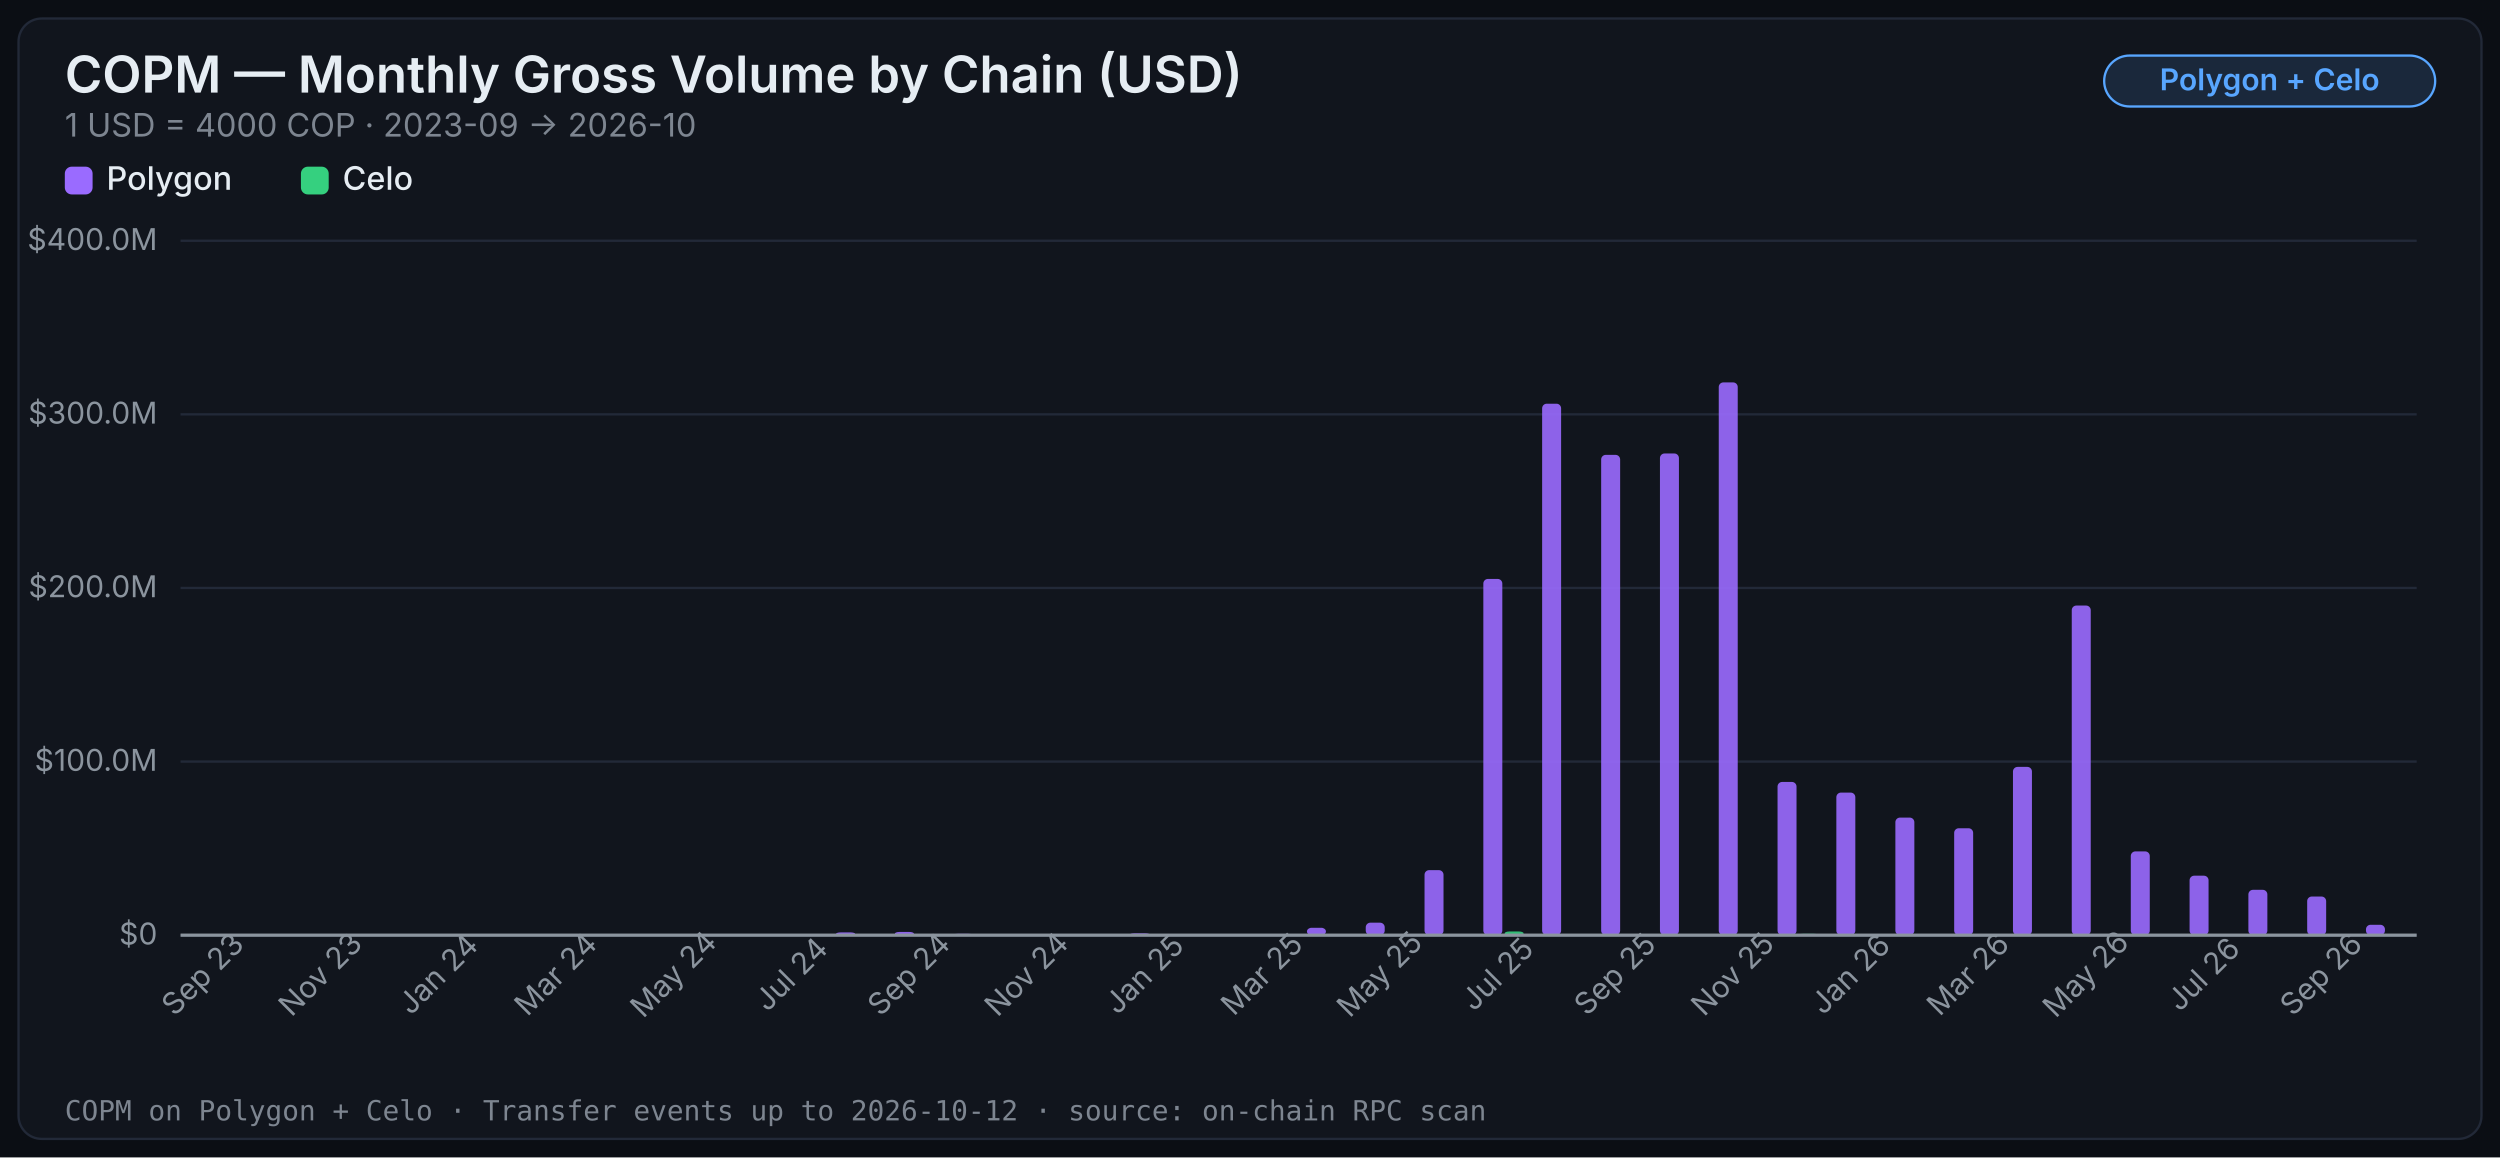
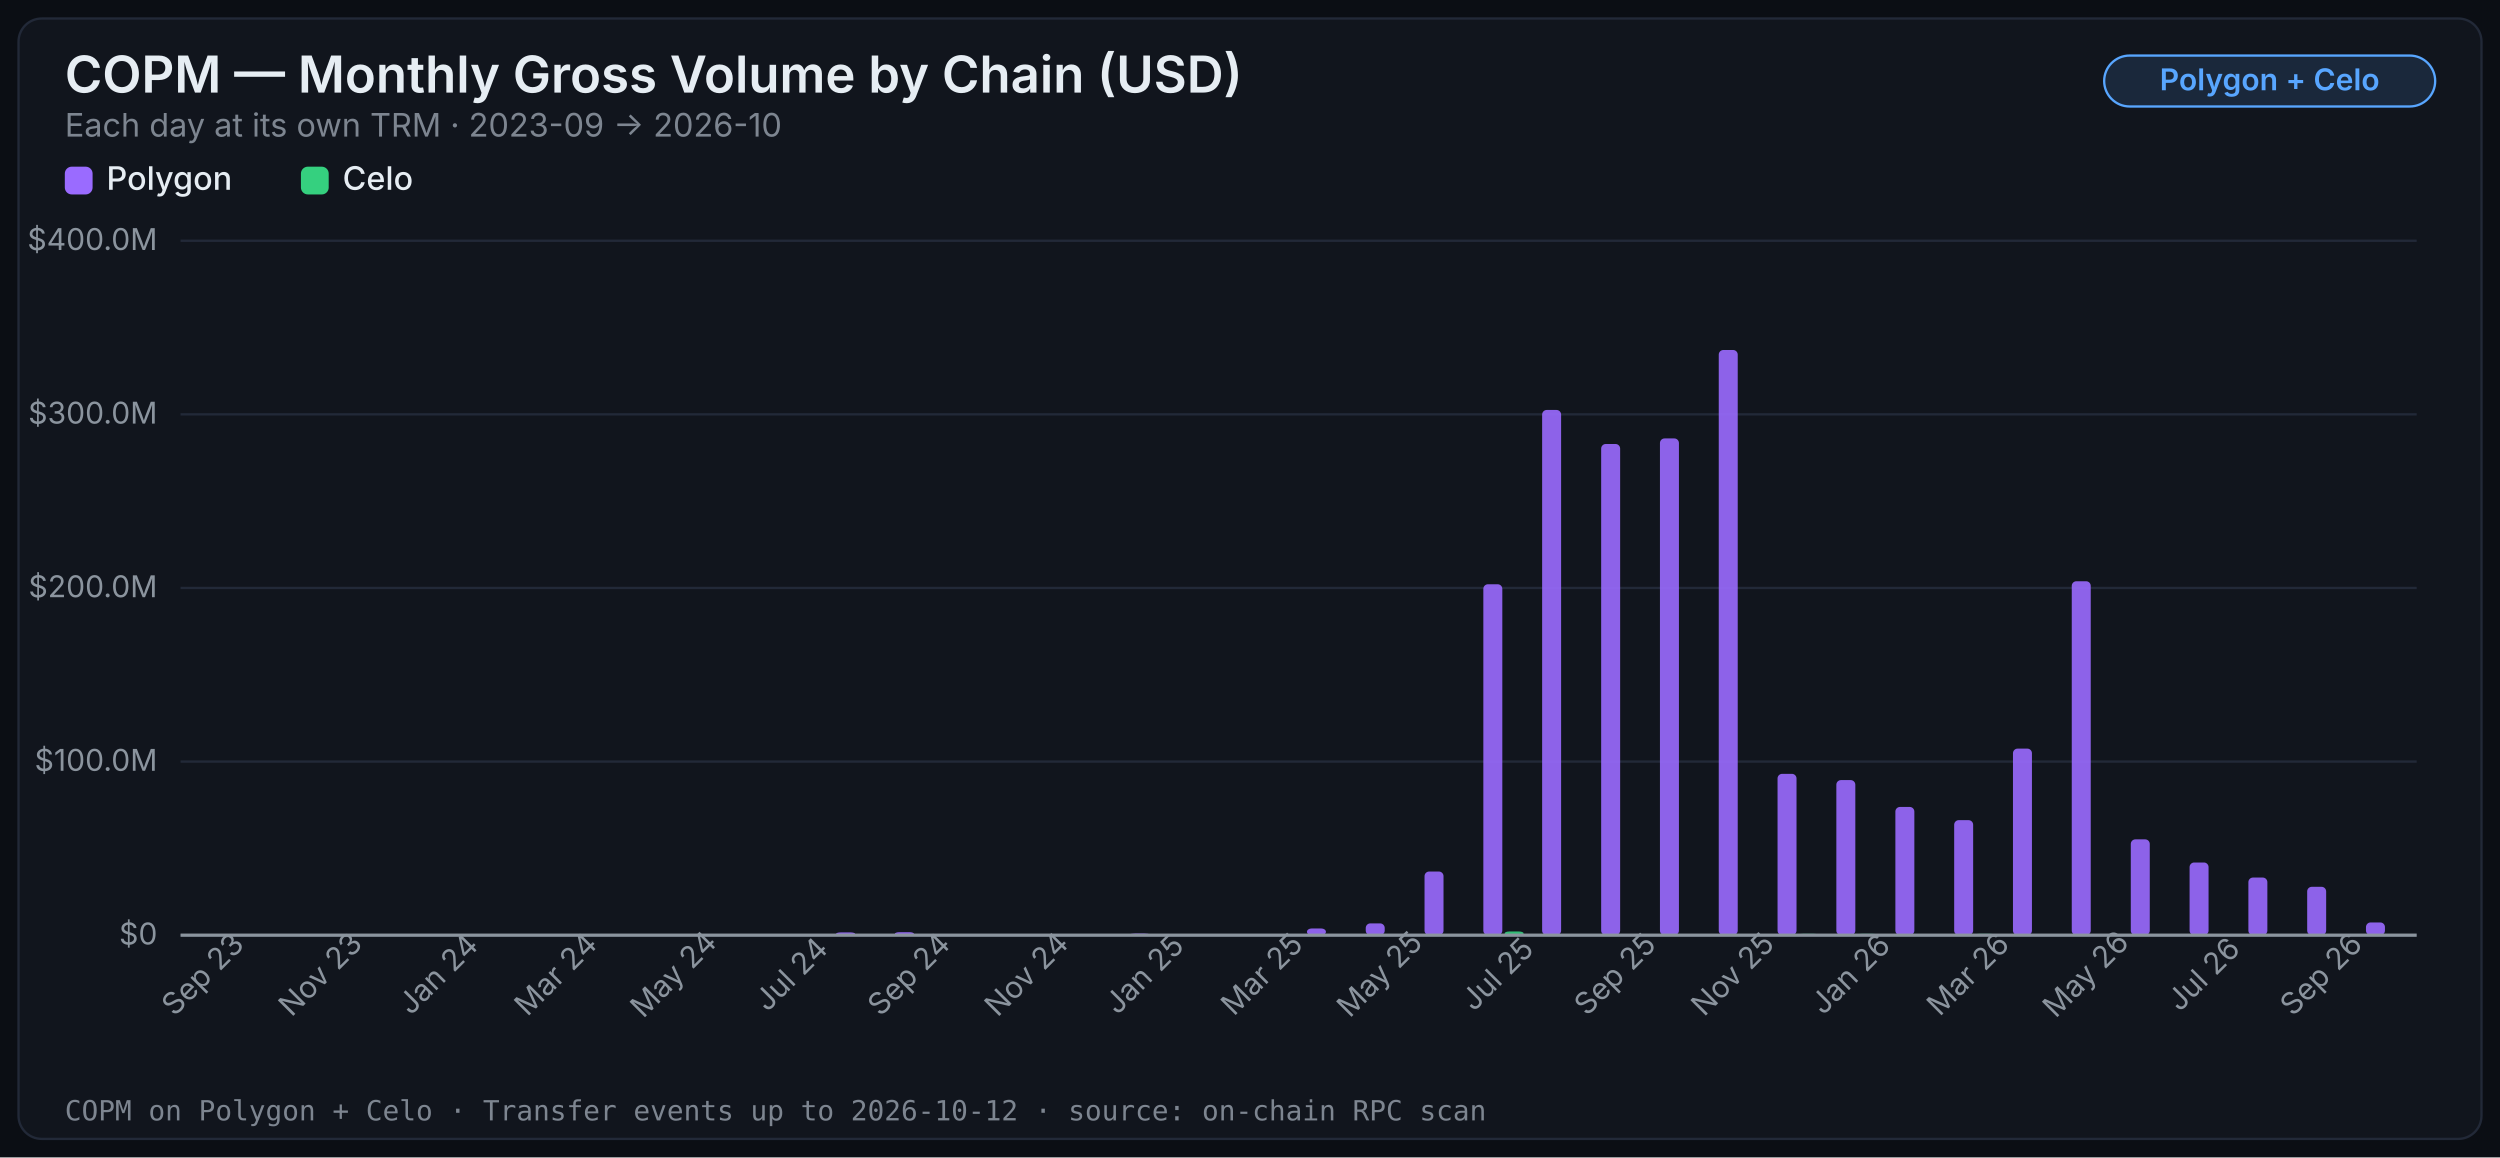
<svg xmlns="http://www.w3.org/2000/svg" width="1080" height="500" viewBox="0 0 1080 500" role="img" aria-label="COPM — Monthly Gross Volume by Chain (USD)">
  <style>
    .title { font: 600 22px -apple-system, 'Segoe UI', system-ui, sans-serif; fill: #e6edf3; }
    .subtitle { font: 400 14px -apple-system, 'Segoe UI', system-ui, sans-serif; fill: #7d8590; }
    .axis { font: 400 13px -apple-system, 'Segoe UI', system-ui, sans-serif; fill: #8b949e; }
    .label { font: 500 14px -apple-system, 'Segoe UI', system-ui, sans-serif; fill: #e6edf3; }
    .annot { font: 600 13px -apple-system, 'Segoe UI', system-ui, sans-serif; }
    .badge { font: 600 13px -apple-system, 'Segoe UI', system-ui, sans-serif; }
    .footer { font: 400 12px ui-monospace, 'SF Mono', Menlo, monospace; fill: #7d8590; }
  </style>
  <defs />
  <rect width="1080" height="500" fill="#0b0e14" />
  <rect x="8" y="8" width="1064" height="484" rx="10" fill="#11151d" stroke="#222938" stroke-width="1" />
  <text x="28" y="40" class="title">COPM — Monthly Gross Volume by Chain (USD)</text>
  <rect x="909" y="24" width="143" height="22" rx="11" fill="#58a6ff22" stroke="#58a6ff" stroke-width="1" />
  <text x="980.5" y="39" class="badge" fill="#58a6ff" text-anchor="middle">Polygon + Celo</text>
-   <text x="28" y="59" class="subtitle">1 USD = 4000 COP · 2023-09 → 2026-10</text>
+   <text x="28" y="59" class="subtitle">Each day at its own TRM · 2023-09 → 2026-10</text>
  <line x1="78" y1="404" x2="1044" y2="404" stroke="#222938" stroke-width="1" />
  <text x="68" y="408" class="axis" text-anchor="end">$0</text>
  <line x1="78" y1="329" x2="1044" y2="329" stroke="#222938" stroke-width="1" />
  <text x="68" y="333" class="axis" text-anchor="end">$100.0M</text>
  <line x1="78" y1="254" x2="1044" y2="254" stroke="#222938" stroke-width="1" />
  <text x="68" y="258" class="axis" text-anchor="end">$200.0M</text>
  <line x1="78" y1="179" x2="1044" y2="179" stroke="#222938" stroke-width="1" />
  <text x="68" y="183" class="axis" text-anchor="end">$300.0M</text>
  <line x1="78" y1="104" x2="1044" y2="104" stroke="#222938" stroke-width="1" />
  <text x="68" y="108" class="axis" text-anchor="end">$400.0M</text>
  <rect x="28" y="72" width="12" height="12" rx="3" fill="#9a6bff" />
  <text x="46" y="82" class="label">Polygon</text>
  <rect x="130" y="72" width="12" height="12" rx="3" fill="#35d07f" />
  <text x="148" y="82" class="label">Celo</text>
  <rect x="81.6" y="404.0" width="8.2" height="0.0" fill="#9a6bff" fill-opacity="0.9" rx="2" />
  <rect x="90.7" y="404.0" width="8.2" height="0.0" fill="#35d07f" fill-opacity="0.9" rx="2" />
  <text x="90.711" y="424" class="axis" text-anchor="middle" transform="rotate(-45 90.71053 424)">Sep 23</text>
  <rect x="107.0" y="404.0" width="8.2" height="0.0" fill="#9a6bff" fill-opacity="0.9" rx="2" />
  <rect x="116.1" y="404.0" width="8.2" height="0.0" fill="#35d07f" fill-opacity="0.9" rx="2" />
  <rect x="132.4" y="403.6" width="8.2" height="0.4" fill="#9a6bff" fill-opacity="0.9" rx="2" />
  <rect x="141.6" y="404.0" width="8.2" height="0.0" fill="#35d07f" fill-opacity="0.9" rx="2" />
  <text x="141.553" y="424" class="axis" text-anchor="middle" transform="rotate(-45 141.5526 424)">Nov 23</text>
  <rect x="157.8" y="404.0" width="8.2" height="0.0" fill="#9a6bff" fill-opacity="0.9" rx="2" />
  <rect x="167.0" y="404.0" width="8.2" height="0.0" fill="#35d07f" fill-opacity="0.9" rx="2" />
  <rect x="183.2" y="404.0" width="8.2" height="0.0" fill="#9a6bff" fill-opacity="0.9" rx="2" />
  <rect x="192.4" y="404.0" width="8.2" height="0.0" fill="#35d07f" fill-opacity="0.9" rx="2" />
  <text x="192.395" y="424" class="axis" text-anchor="middle" transform="rotate(-45 192.3947 424)">Jan 24</text>
  <rect x="208.7" y="404.0" width="8.2" height="0.0" fill="#9a6bff" fill-opacity="0.9" rx="2" />
  <rect x="217.8" y="404.0" width="8.2" height="0.0" fill="#35d07f" fill-opacity="0.9" rx="2" />
  <rect x="234.1" y="403.8" width="8.2" height="0.2" fill="#9a6bff" fill-opacity="0.9" rx="2" />
  <rect x="243.2" y="404.0" width="8.2" height="0.0" fill="#35d07f" fill-opacity="0.9" rx="2" />
  <text x="243.237" y="424" class="axis" text-anchor="middle" transform="rotate(-45 243.2368 424)">Mar 24</text>
  <rect x="259.5" y="403.9" width="8.2" height="0.1" fill="#9a6bff" fill-opacity="0.9" rx="2" />
  <rect x="268.7" y="404.0" width="8.2" height="0.0" fill="#35d07f" fill-opacity="0.9" rx="2" />
  <rect x="284.9" y="403.5" width="8.2" height="0.5" fill="#9a6bff" fill-opacity="0.9" rx="2" />
  <rect x="294.1" y="404.0" width="8.2" height="0.0" fill="#35d07f" fill-opacity="0.9" rx="2" />
  <text x="294.079" y="424" class="axis" text-anchor="middle" transform="rotate(-45 294.0789 424)">May 24</text>
  <rect x="310.3" y="403.8" width="8.2" height="0.2" fill="#9a6bff" fill-opacity="0.9" rx="2" />
  <rect x="319.5" y="404.0" width="8.2" height="0.0" fill="#35d07f" fill-opacity="0.9" rx="2" />
  <rect x="335.8" y="403.8" width="8.2" height="0.2" fill="#9a6bff" fill-opacity="0.9" rx="2" />
  <rect x="344.9" y="404.0" width="8.2" height="0.0" fill="#35d07f" fill-opacity="0.9" rx="2" />
  <text x="344.921" y="424" class="axis" text-anchor="middle" transform="rotate(-45 344.9211 424)">Jul 24</text>
  <rect x="361.2" y="402.8" width="8.2" height="1.2" fill="#9a6bff" fill-opacity="0.9" rx="2" />
  <rect x="370.3" y="404.0" width="8.2" height="0.0" fill="#35d07f" fill-opacity="0.9" rx="2" />
-   <rect x="386.6" y="402.6" width="8.2" height="1.4" fill="#9a6bff" fill-opacity="0.9" rx="2" />
+   <rect x="386.6" y="402.7" width="8.2" height="1.3" fill="#9a6bff" fill-opacity="0.9" rx="2" />
  <rect x="395.8" y="404.0" width="8.2" height="0.0" fill="#35d07f" fill-opacity="0.9" rx="2" />
  <text x="395.763" y="424" class="axis" text-anchor="middle" transform="rotate(-45 395.7632 424)">Sep 24</text>
-   <rect x="412.0" y="403.4" width="8.2" height="0.6" fill="#9a6bff" fill-opacity="0.9" rx="2" />
+   <rect x="412.0" y="403.5" width="8.2" height="0.5" fill="#9a6bff" fill-opacity="0.9" rx="2" />
  <rect x="421.2" y="403.6" width="8.2" height="0.4" fill="#35d07f" fill-opacity="0.9" rx="2" />
  <rect x="437.5" y="403.8" width="8.2" height="0.2" fill="#9a6bff" fill-opacity="0.9" rx="2" />
  <rect x="446.6" y="403.6" width="8.2" height="0.4" fill="#35d07f" fill-opacity="0.9" rx="2" />
  <text x="446.605" y="424" class="axis" text-anchor="middle" transform="rotate(-45 446.6053 424)">Nov 24</text>
  <rect x="462.9" y="403.9" width="8.2" height="0.1" fill="#9a6bff" fill-opacity="0.9" rx="2" />
  <rect x="472.0" y="403.5" width="8.2" height="0.5" fill="#35d07f" fill-opacity="0.9" rx="2" />
-   <rect x="488.3" y="403.2" width="8.2" height="0.8" fill="#9a6bff" fill-opacity="0.9" rx="2" />
-   <rect x="497.4" y="403.6" width="8.2" height="0.4" fill="#35d07f" fill-opacity="0.9" rx="2" />
+   <rect x="488.3" y="403.3" width="8.2" height="0.7" fill="#9a6bff" fill-opacity="0.9" rx="2" />
+   <rect x="497.4" y="403.7" width="8.2" height="0.3" fill="#35d07f" fill-opacity="0.9" rx="2" />
  <text x="497.447" y="424" class="axis" text-anchor="middle" transform="rotate(-45 497.4474 424)">Jan 25</text>
  <rect x="513.7" y="403.6" width="8.2" height="0.4" fill="#9a6bff" fill-opacity="0.9" rx="2" />
  <rect x="522.9" y="403.7" width="8.2" height="0.3" fill="#35d07f" fill-opacity="0.9" rx="2" />
  <rect x="539.1" y="403.7" width="8.2" height="0.3" fill="#9a6bff" fill-opacity="0.9" rx="2" />
  <rect x="548.3" y="403.8" width="8.2" height="0.2" fill="#35d07f" fill-opacity="0.9" rx="2" />
  <text x="548.289" y="424" class="axis" text-anchor="middle" transform="rotate(-45 548.2895 424)">Mar 25</text>
-   <rect x="564.6" y="400.8" width="8.2" height="3.2" fill="#9a6bff" fill-opacity="0.9" rx="2" />
+   <rect x="564.6" y="401.1" width="8.2" height="2.9" fill="#9a6bff" fill-opacity="0.9" rx="2" />
  <rect x="573.7" y="403.8" width="8.2" height="0.2" fill="#35d07f" fill-opacity="0.9" rx="2" />
-   <rect x="590.0" y="398.6" width="8.2" height="5.4" fill="#9a6bff" fill-opacity="0.9" rx="2" />
+   <rect x="590.0" y="398.9" width="8.2" height="5.1" fill="#9a6bff" fill-opacity="0.9" rx="2" />
  <rect x="599.1" y="403.7" width="8.2" height="0.3" fill="#35d07f" fill-opacity="0.9" rx="2" />
  <text x="599.132" y="424" class="axis" text-anchor="middle" transform="rotate(-45 599.1316 424)">May 25</text>
-   <rect x="615.4" y="375.9" width="8.2" height="28.1" fill="#9a6bff" fill-opacity="0.9" rx="2" />
+   <rect x="615.4" y="376.5" width="8.2" height="27.5" fill="#9a6bff" fill-opacity="0.9" rx="2" />
  <rect x="624.6" y="403.6" width="8.2" height="0.4" fill="#35d07f" fill-opacity="0.9" rx="2" />
-   <rect x="640.8" y="250.1" width="8.2" height="153.9" fill="#9a6bff" fill-opacity="0.9" rx="2" />
+   <rect x="640.8" y="252.4" width="8.2" height="151.6" fill="#9a6bff" fill-opacity="0.9" rx="2" />
  <rect x="650.0" y="402.4" width="8.2" height="1.6" fill="#35d07f" fill-opacity="0.9" rx="2" />
  <text x="649.974" y="424" class="axis" text-anchor="middle" transform="rotate(-45 649.9737 424)">Jul 25</text>
-   <rect x="666.2" y="174.4" width="8.2" height="229.6" fill="#9a6bff" fill-opacity="0.9" rx="2" />
+   <rect x="666.2" y="177.1" width="8.2" height="226.9" fill="#9a6bff" fill-opacity="0.9" rx="2" />
  <rect x="675.4" y="403.5" width="8.2" height="0.5" fill="#35d07f" fill-opacity="0.9" rx="2" />
-   <rect x="691.7" y="196.5" width="8.2" height="207.5" fill="#9a6bff" fill-opacity="0.9" rx="2" />
+   <rect x="691.7" y="191.8" width="8.2" height="212.2" fill="#9a6bff" fill-opacity="0.9" rx="2" />
  <rect x="700.8" y="403.7" width="8.2" height="0.3" fill="#35d07f" fill-opacity="0.9" rx="2" />
  <text x="700.816" y="424" class="axis" text-anchor="middle" transform="rotate(-45 700.8158 424)">Sep 25</text>
-   <rect x="717.1" y="195.9" width="8.2" height="208.1" fill="#9a6bff" fill-opacity="0.9" rx="2" />
+   <rect x="717.1" y="189.4" width="8.2" height="214.6" fill="#9a6bff" fill-opacity="0.9" rx="2" />
  <rect x="726.2" y="403.9" width="8.2" height="0.1" fill="#35d07f" fill-opacity="0.9" rx="2" />
-   <rect x="742.5" y="165.2" width="8.2" height="238.8" fill="#9a6bff" fill-opacity="0.9" rx="2" />
-   <rect x="751.7" y="403.6" width="8.2" height="0.4" fill="#35d07f" fill-opacity="0.9" rx="2" />
+   <rect x="742.5" y="151.2" width="8.2" height="252.8" fill="#9a6bff" fill-opacity="0.9" rx="2" />
+   <rect x="751.7" y="403.5" width="8.2" height="0.5" fill="#35d07f" fill-opacity="0.9" rx="2" />
  <text x="751.658" y="424" class="axis" text-anchor="middle" transform="rotate(-45 751.6579 424)">Nov 25</text>
-   <rect x="767.9" y="337.8" width="8.2" height="66.2" fill="#9a6bff" fill-opacity="0.9" rx="2" />
+   <rect x="767.9" y="334.3" width="8.2" height="69.7" fill="#9a6bff" fill-opacity="0.9" rx="2" />
  <rect x="777.1" y="403.4" width="8.2" height="0.6" fill="#35d07f" fill-opacity="0.9" rx="2" />
-   <rect x="793.3" y="342.4" width="8.2" height="61.6" fill="#9a6bff" fill-opacity="0.9" rx="2" />
-   <rect x="802.5" y="403.5" width="8.2" height="0.5" fill="#35d07f" fill-opacity="0.9" rx="2" />
+   <rect x="793.3" y="337.0" width="8.2" height="67.0" fill="#9a6bff" fill-opacity="0.9" rx="2" />
+   <rect x="802.5" y="403.4" width="8.2" height="0.6" fill="#35d07f" fill-opacity="0.9" rx="2" />
  <text x="802.5" y="424" class="axis" text-anchor="middle" transform="rotate(-45 802.5 424)">Jan 26</text>
-   <rect x="818.8" y="353.2" width="8.2" height="50.8" fill="#9a6bff" fill-opacity="0.9" rx="2" />
+   <rect x="818.8" y="348.6" width="8.2" height="55.4" fill="#9a6bff" fill-opacity="0.9" rx="2" />
  <rect x="827.9" y="403.7" width="8.2" height="0.3" fill="#35d07f" fill-opacity="0.9" rx="2" />
-   <rect x="844.2" y="357.8" width="8.2" height="46.2" fill="#9a6bff" fill-opacity="0.9" rx="2" />
-   <rect x="853.3" y="403.5" width="8.2" height="0.5" fill="#35d07f" fill-opacity="0.9" rx="2" />
+   <rect x="844.2" y="354.3" width="8.2" height="49.7" fill="#9a6bff" fill-opacity="0.9" rx="2" />
+   <rect x="853.3" y="403.4" width="8.2" height="0.6" fill="#35d07f" fill-opacity="0.9" rx="2" />
  <text x="853.342" y="424" class="axis" text-anchor="middle" transform="rotate(-45 853.3421 424)">Mar 26</text>
-   <rect x="869.6" y="331.3" width="8.2" height="72.7" fill="#9a6bff" fill-opacity="0.9" rx="2" />
+   <rect x="869.6" y="323.4" width="8.2" height="80.6" fill="#9a6bff" fill-opacity="0.9" rx="2" />
  <rect x="878.8" y="403.7" width="8.2" height="0.3" fill="#35d07f" fill-opacity="0.9" rx="2" />
-   <rect x="895.0" y="261.6" width="8.2" height="142.4" fill="#9a6bff" fill-opacity="0.9" rx="2" />
+   <rect x="895.0" y="251.1" width="8.2" height="152.9" fill="#9a6bff" fill-opacity="0.9" rx="2" />
  <rect x="904.2" y="403.6" width="8.2" height="0.4" fill="#35d07f" fill-opacity="0.9" rx="2" />
  <text x="904.184" y="424" class="axis" text-anchor="middle" transform="rotate(-45 904.1842 424)">May 26</text>
-   <rect x="920.5" y="367.8" width="8.2" height="36.2" fill="#9a6bff" fill-opacity="0.9" rx="2" />
-   <rect x="929.6" y="403.7" width="8.2" height="0.3" fill="#35d07f" fill-opacity="0.9" rx="2" />
-   <rect x="945.9" y="378.3" width="8.2" height="25.7" fill="#9a6bff" fill-opacity="0.9" rx="2" />
+   <rect x="920.5" y="362.6" width="8.2" height="41.4" fill="#9a6bff" fill-opacity="0.9" rx="2" />
+   <rect x="929.6" y="403.6" width="8.2" height="0.4" fill="#35d07f" fill-opacity="0.9" rx="2" />
+   <rect x="945.9" y="372.6" width="8.2" height="31.4" fill="#9a6bff" fill-opacity="0.9" rx="2" />
  <rect x="955.0" y="403.6" width="8.2" height="0.4" fill="#35d07f" fill-opacity="0.9" rx="2" />
  <text x="955.026" y="424" class="axis" text-anchor="middle" transform="rotate(-45 955.0263 424)">Jul 26</text>
-   <rect x="971.3" y="384.4" width="8.2" height="19.6" fill="#9a6bff" fill-opacity="0.9" rx="2" />
+   <rect x="971.3" y="379.1" width="8.2" height="24.9" fill="#9a6bff" fill-opacity="0.9" rx="2" />
  <rect x="980.4" y="403.8" width="8.2" height="0.2" fill="#35d07f" fill-opacity="0.9" rx="2" />
-   <rect x="996.7" y="387.3" width="8.2" height="16.7" fill="#9a6bff" fill-opacity="0.9" rx="2" />
-   <rect x="1005.9" y="403.7" width="8.2" height="0.3" fill="#35d07f" fill-opacity="0.9" rx="2" />
+   <rect x="996.7" y="383.1" width="8.2" height="20.9" fill="#9a6bff" fill-opacity="0.9" rx="2" />
+   <rect x="1005.9" y="403.6" width="8.2" height="0.4" fill="#35d07f" fill-opacity="0.9" rx="2" />
  <text x="1005.868" y="424" class="axis" text-anchor="middle" transform="rotate(-45 1005.868 424)">Sep 26</text>
-   <rect x="1022.1" y="399.5" width="8.2" height="4.5" fill="#9a6bff" fill-opacity="0.9" rx="2" />
+   <rect x="1022.1" y="398.5" width="8.2" height="5.5" fill="#9a6bff" fill-opacity="0.9" rx="2" />
  <rect x="1031.3" y="404.0" width="8.2" height="0.0" fill="#35d07f" fill-opacity="0.9" rx="2" />
  <line x1="78" y1="404" x2="1044" y2="404" stroke="#8b949e" stroke-width="1.4" />
  <text x="28" y="484" class="footer">COPM on Polygon + Celo · Transfer events up to 2026-10-12 · source: on-chain RPC scan</text>
</svg>
